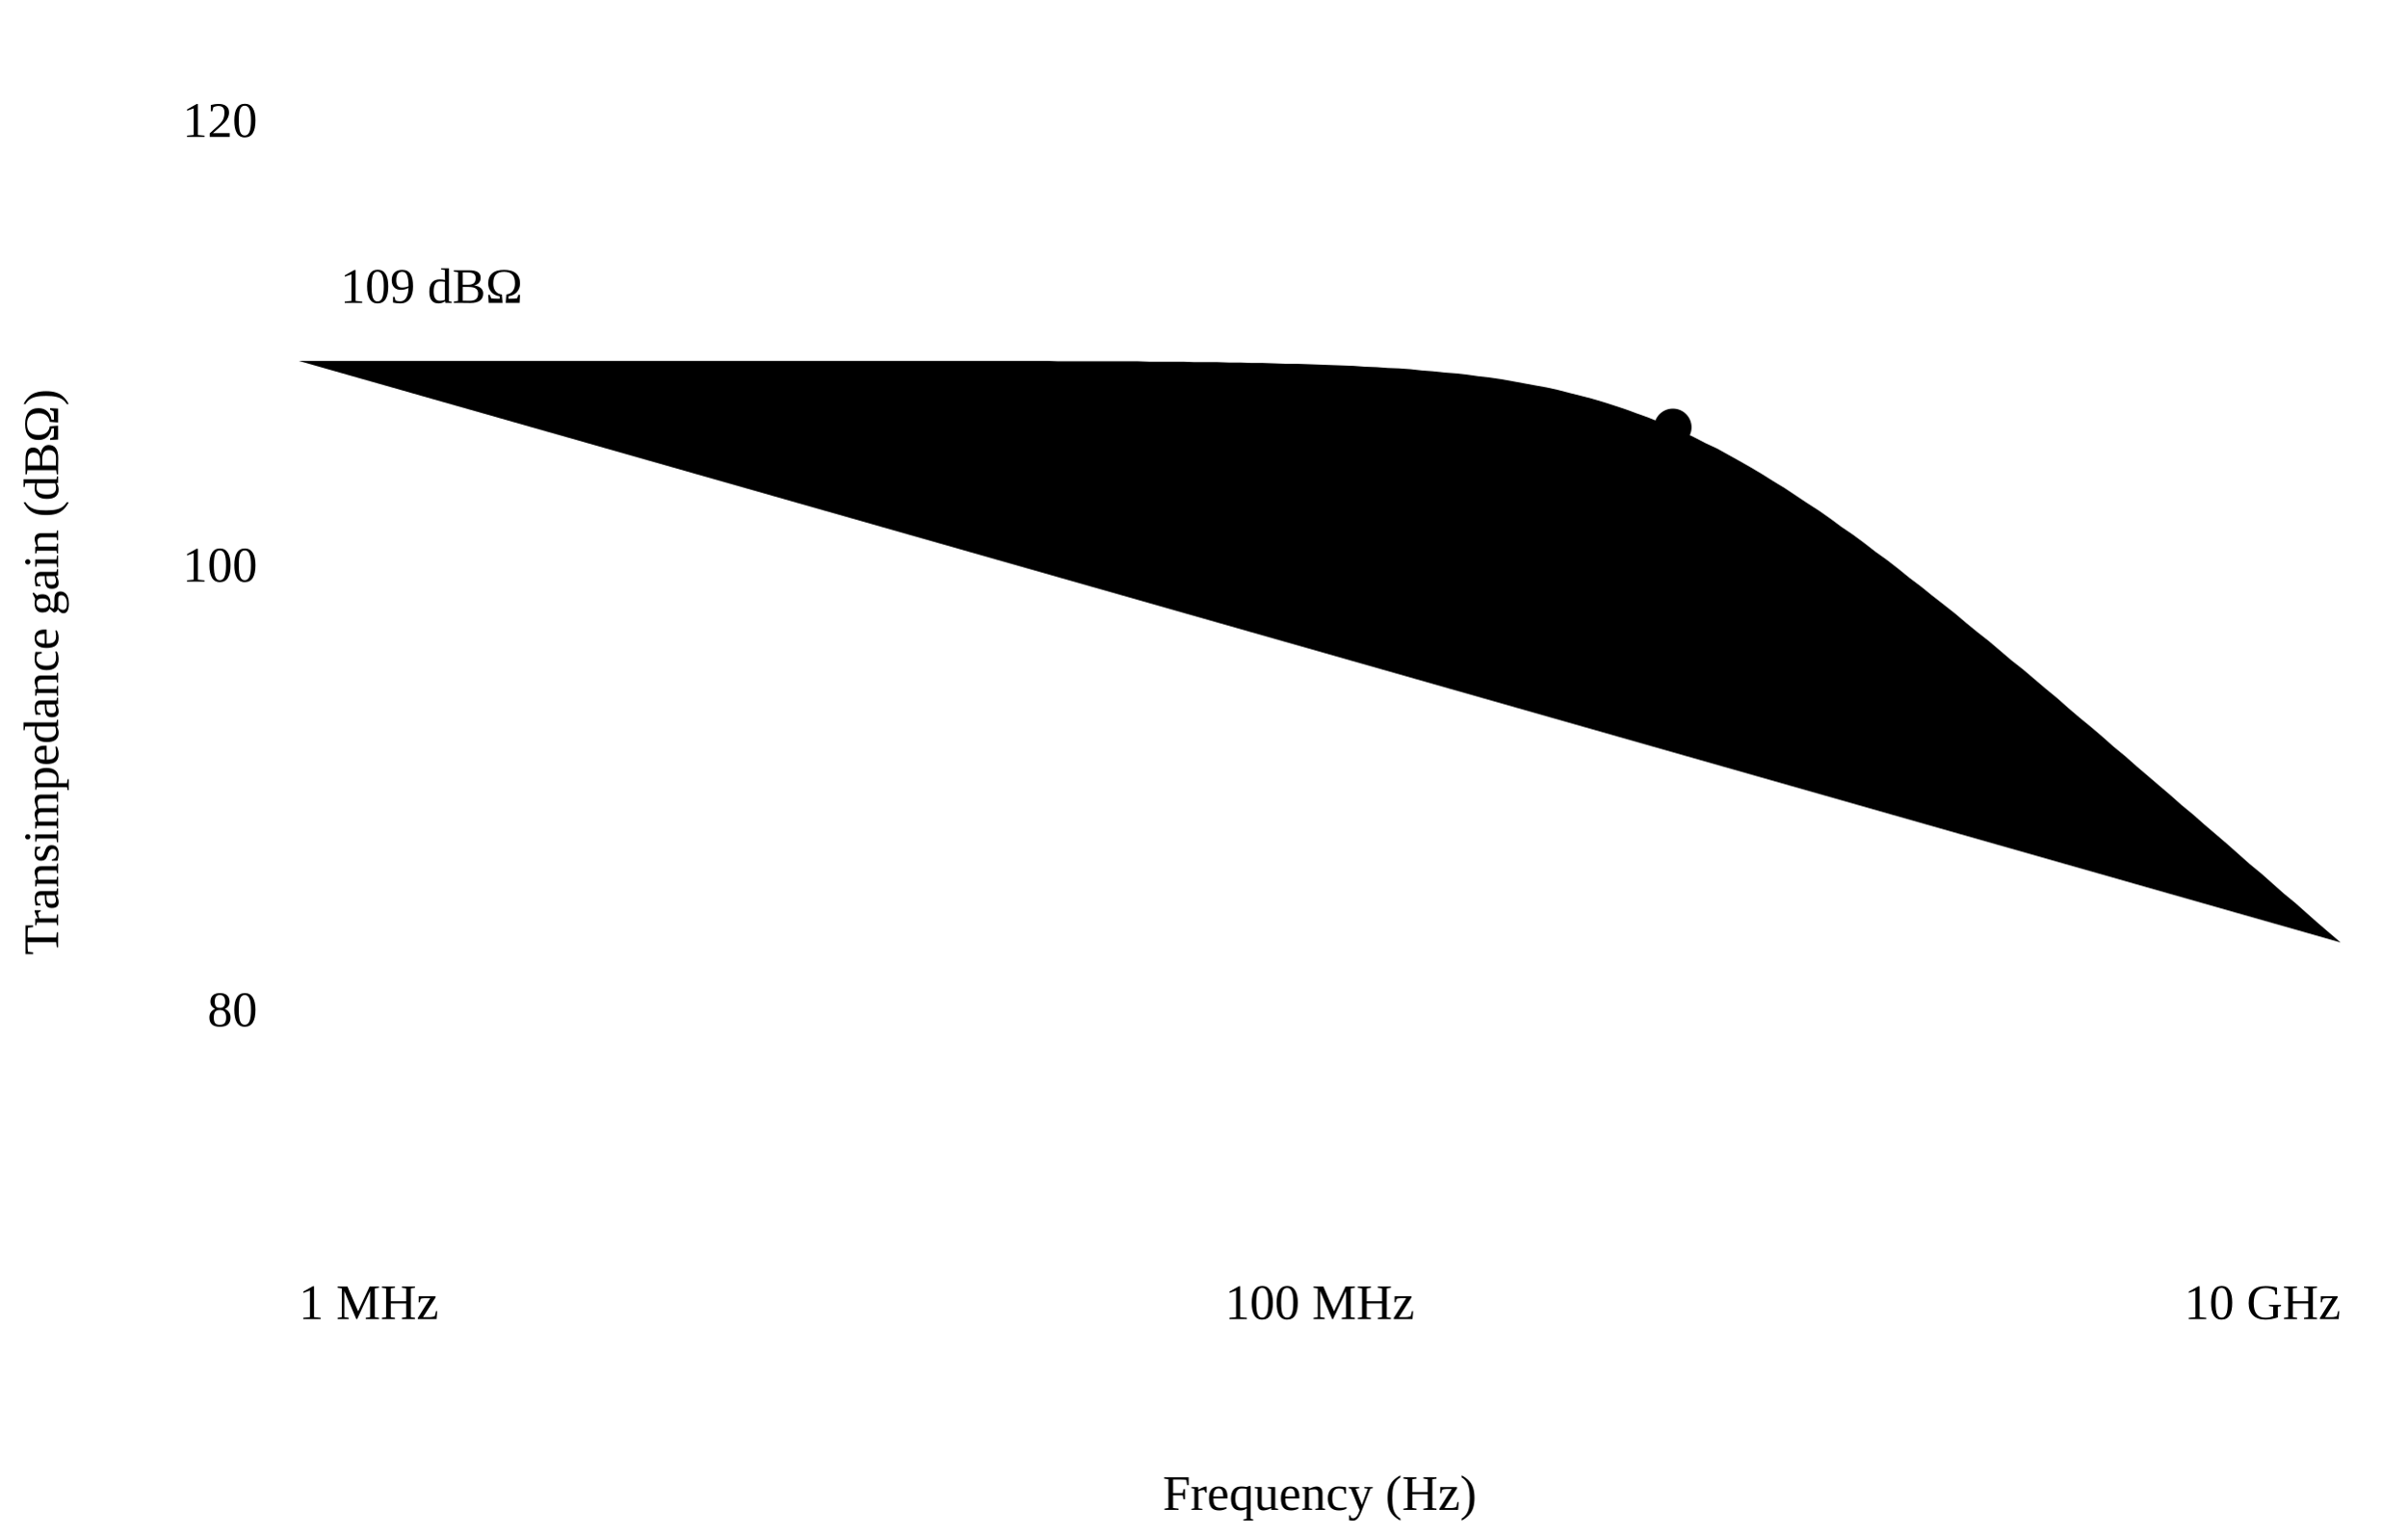
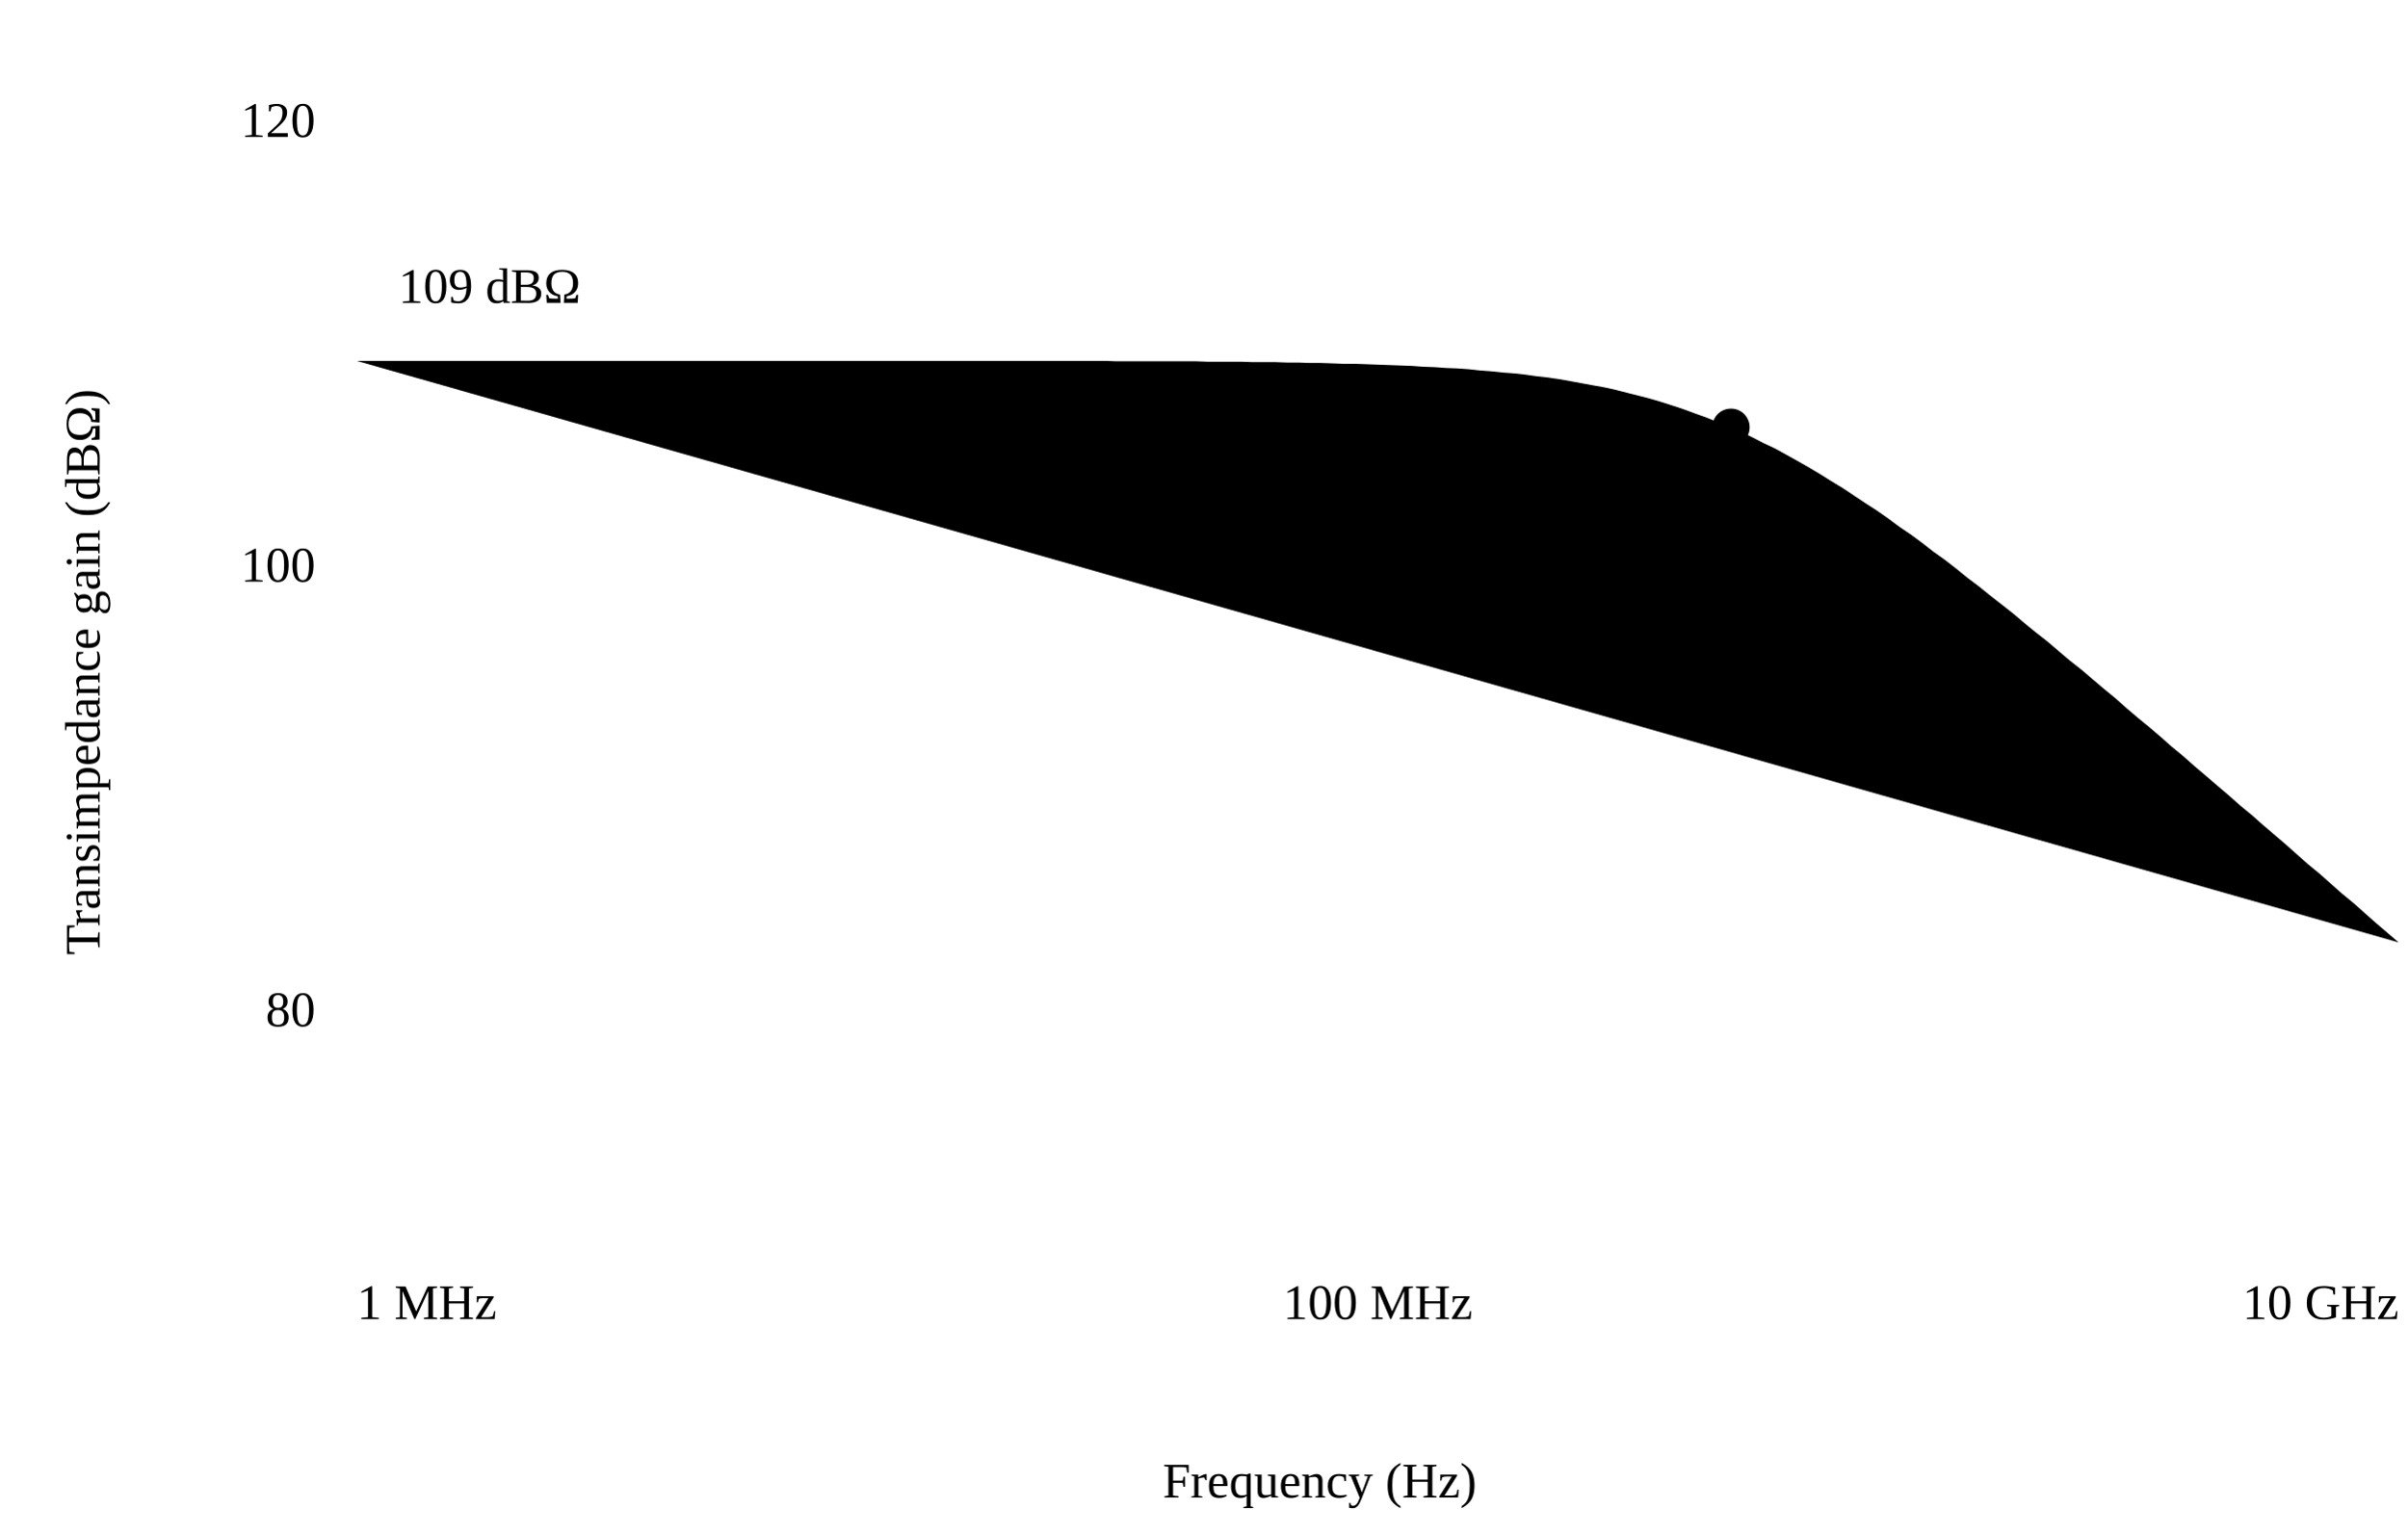
<svg class="fig-svg" viewBox="0 0 580 370" role="img" aria-label="Transimpedance gain of the 45 nm TIA: flat at 109 dBΩ, 3 dB down at 492 MHz">
-   <g transform="translate(20,0)">
+   <g transform="translate(34,0)">
    <g class="fig-grid">
      <line x1="175.0" y1="28" x2="175.0" y2="296" />
      <line x1="298.0" y1="28" x2="298.0" y2="296" />
      <line x1="421.0" y1="28" x2="421.0" y2="296" />
      <line x1="52" y1="28.0" x2="544" y2="28.0" />
      <line x1="52" y1="135.2" x2="544" y2="135.2" />
      <line x1="52" y1="242.4" x2="544" y2="242.4" />
    </g>
    <g class="fig-axis">
      <line x1="52" y1="28" x2="52" y2="296" />
      <line x1="52" y1="296" x2="544" y2="296" />
    </g>
    <g class="fig-ticks">
      <text x="42" y="33.0" text-anchor="end">120</text>
      <text x="42" y="140.2" text-anchor="end">100</text>
      <text x="42" y="247.4" text-anchor="end">80</text>
      <text x="52" y="318">1 MHz</text>
      <text x="298.0" y="318" text-anchor="middle">100 MHz</text>
      <text x="544" y="318" text-anchor="end">10 GHz</text>
    </g>
    <path class="fig-curve" pathLength="1" d="M52.0,87.0 L54.7,87.0 L57.5,87.0 L60.2,87.0 L62.9,87.0 L65.7,87.0 L68.4,87.0 L71.1,87.0 L73.9,87.0 L76.6,87.0 L79.3,87.0 L82.1,87.0 L84.8,87.0 L87.5,87.0 L90.3,87.0 L93.0,87.0 L95.7,87.0 L98.5,87.0 L101.2,87.0 L103.9,87.0 L106.7,87.0 L109.4,87.0 L112.1,87.0 L114.9,87.0 L117.6,87.0 L120.3,87.0 L123.1,87.0 L125.8,87.0 L128.5,87.0 L131.3,87.0 L134.0,87.0 L136.7,87.0 L139.5,87.0 L142.2,87.0 L144.9,87.0 L147.7,87.0 L150.4,87.0 L153.1,87.0 L155.9,87.0 L158.6,87.0 L161.3,87.0 L164.1,87.0 L166.8,87.0 L169.5,87.0 L172.3,87.0 L175.0,87.0 L177.7,87.0 L180.5,87.0 L183.2,87.0 L185.9,87.0 L188.7,87.0 L191.4,87.0 L194.1,87.0 L196.9,87.0 L199.6,87.0 L202.3,87.0 L205.1,87.0 L207.8,87.0 L210.5,87.0 L213.3,87.0 L216.0,87.0 L218.7,87.0 L221.5,87.0 L224.2,87.0 L226.9,87.0 L229.7,87.0 L232.4,87.0 L235.1,87.1 L237.9,87.1 L240.6,87.1 L243.3,87.1 L246.1,87.1 L248.8,87.1 L251.5,87.1 L254.3,87.1 L257.0,87.2 L259.7,87.2 L262.5,87.2 L265.2,87.2 L267.9,87.3 L270.7,87.3 L273.4,87.3 L276.1,87.4 L278.9,87.4 L281.6,87.5 L284.3,87.5 L287.1,87.6 L289.8,87.7 L292.5,87.7 L295.3,87.8 L298.0,87.9 L300.7,88.0 L303.5,88.1 L306.2,88.2 L308.9,88.4 L311.7,88.5 L314.4,88.7 L317.1,88.8 L319.9,89.0 L322.6,89.3 L325.3,89.5 L328.1,89.8 L330.8,90.0 L333.5,90.3 L336.3,90.7 L339.0,91.0 L341.7,91.4 L344.5,91.9 L347.2,92.4 L349.9,92.9 L352.7,93.4 L355.4,94.0 L358.1,94.7 L360.9,95.4 L363.6,96.1 L366.3,96.9 L369.1,97.8 L371.8,98.7 L374.5,99.7 L377.3,100.7 L380.0,101.8 L382.7,102.9 L385.5,104.1 L388.2,105.4 L390.9,106.8 L393.7,108.1 L396.4,109.6 L399.1,111.1 L401.9,112.7 L404.6,114.3 L407.3,116.0 L410.1,117.7 L412.8,119.5 L415.5,121.3 L418.3,123.1 L421.0,125.0 L423.7,127.0 L426.5,128.9 L429.2,130.9 L431.9,133.0 L434.7,135.0 L437.4,137.1 L440.1,139.3 L442.9,141.4 L445.6,143.6 L448.3,145.7 L451.1,147.9 L453.8,150.2 L456.5,152.4 L459.3,154.6 L462.0,156.9 L464.7,159.2 L467.5,161.4 L470.2,163.7 L472.9,166.0 L475.7,168.3 L478.4,170.7 L481.1,173.0 L483.9,175.3 L486.6,177.6 L489.3,180.0 L492.1,182.3 L494.8,184.7 L497.5,187.0 L500.3,189.4 L503.0,191.7 L505.7,194.1 L508.5,196.4 L511.2,198.8 L513.9,201.1 L516.7,203.5 L519.4,205.9 L522.1,208.3 L524.9,210.6 L527.6,213.0 L530.3,215.4 L533.1,217.7 L535.8,220.1 L538.5,222.5 L541.3,224.9 L544.0,227.2" />
    <g class="fig-mark">
      <line x1="383.1" y1="103.0" x2="383.1" y2="296" />
      <circle cx="383.1" cy="103.0" r="4.5" />
    </g>
    <text class="fig-note" x="371.1" y="137.0" text-anchor="end">−3 dB at 492 MHz</text>
    <text class="fig-note" x="62" y="73.0">109 dBΩ</text>
  </g>
-   <text class="fig-axlab" x="318" y="364" text-anchor="middle">Frequency (Hz)</text>
-   <text class="fig-axlab" x="14" y="162" text-anchor="middle" transform="rotate(-90 14 162)">Transimpedance gain (dBΩ)</text>
+   <text class="fig-axlab" x="318" y="361" text-anchor="middle">Frequency (Hz)</text>
+   <text class="fig-axlab" x="24" y="162" text-anchor="middle" transform="rotate(-90 24 162)">Transimpedance gain (dBΩ)</text>
</svg>
